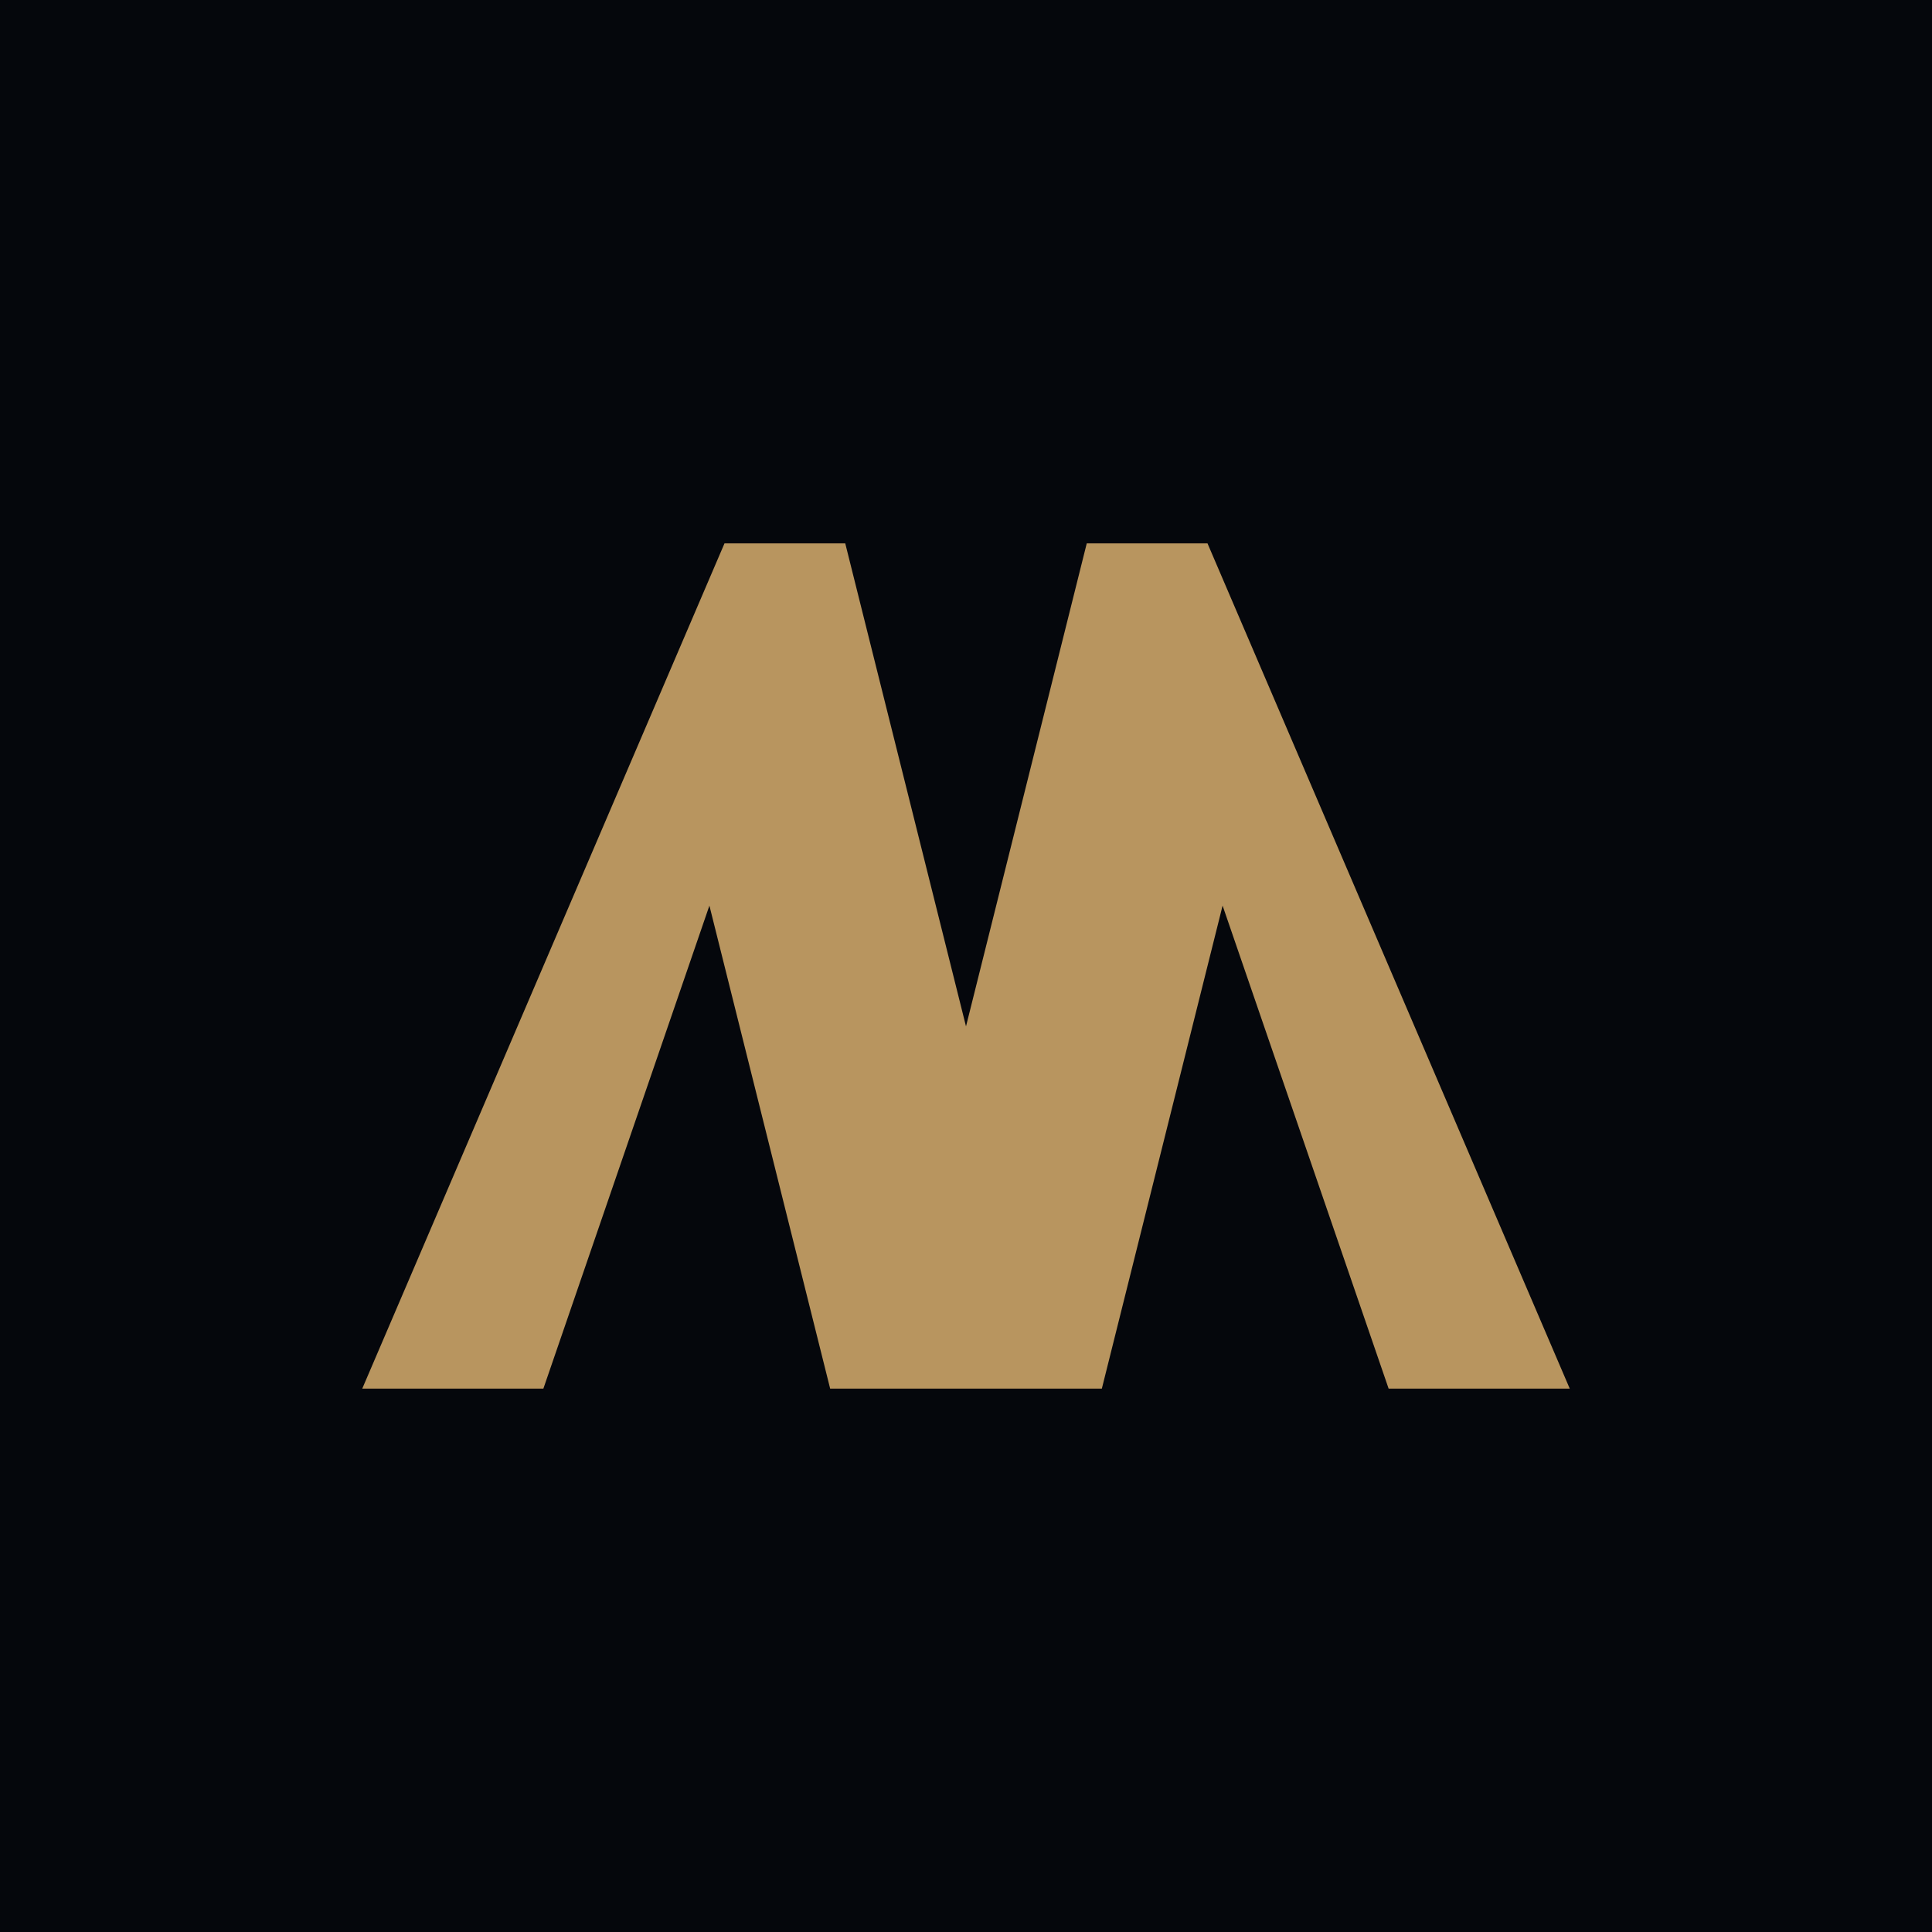
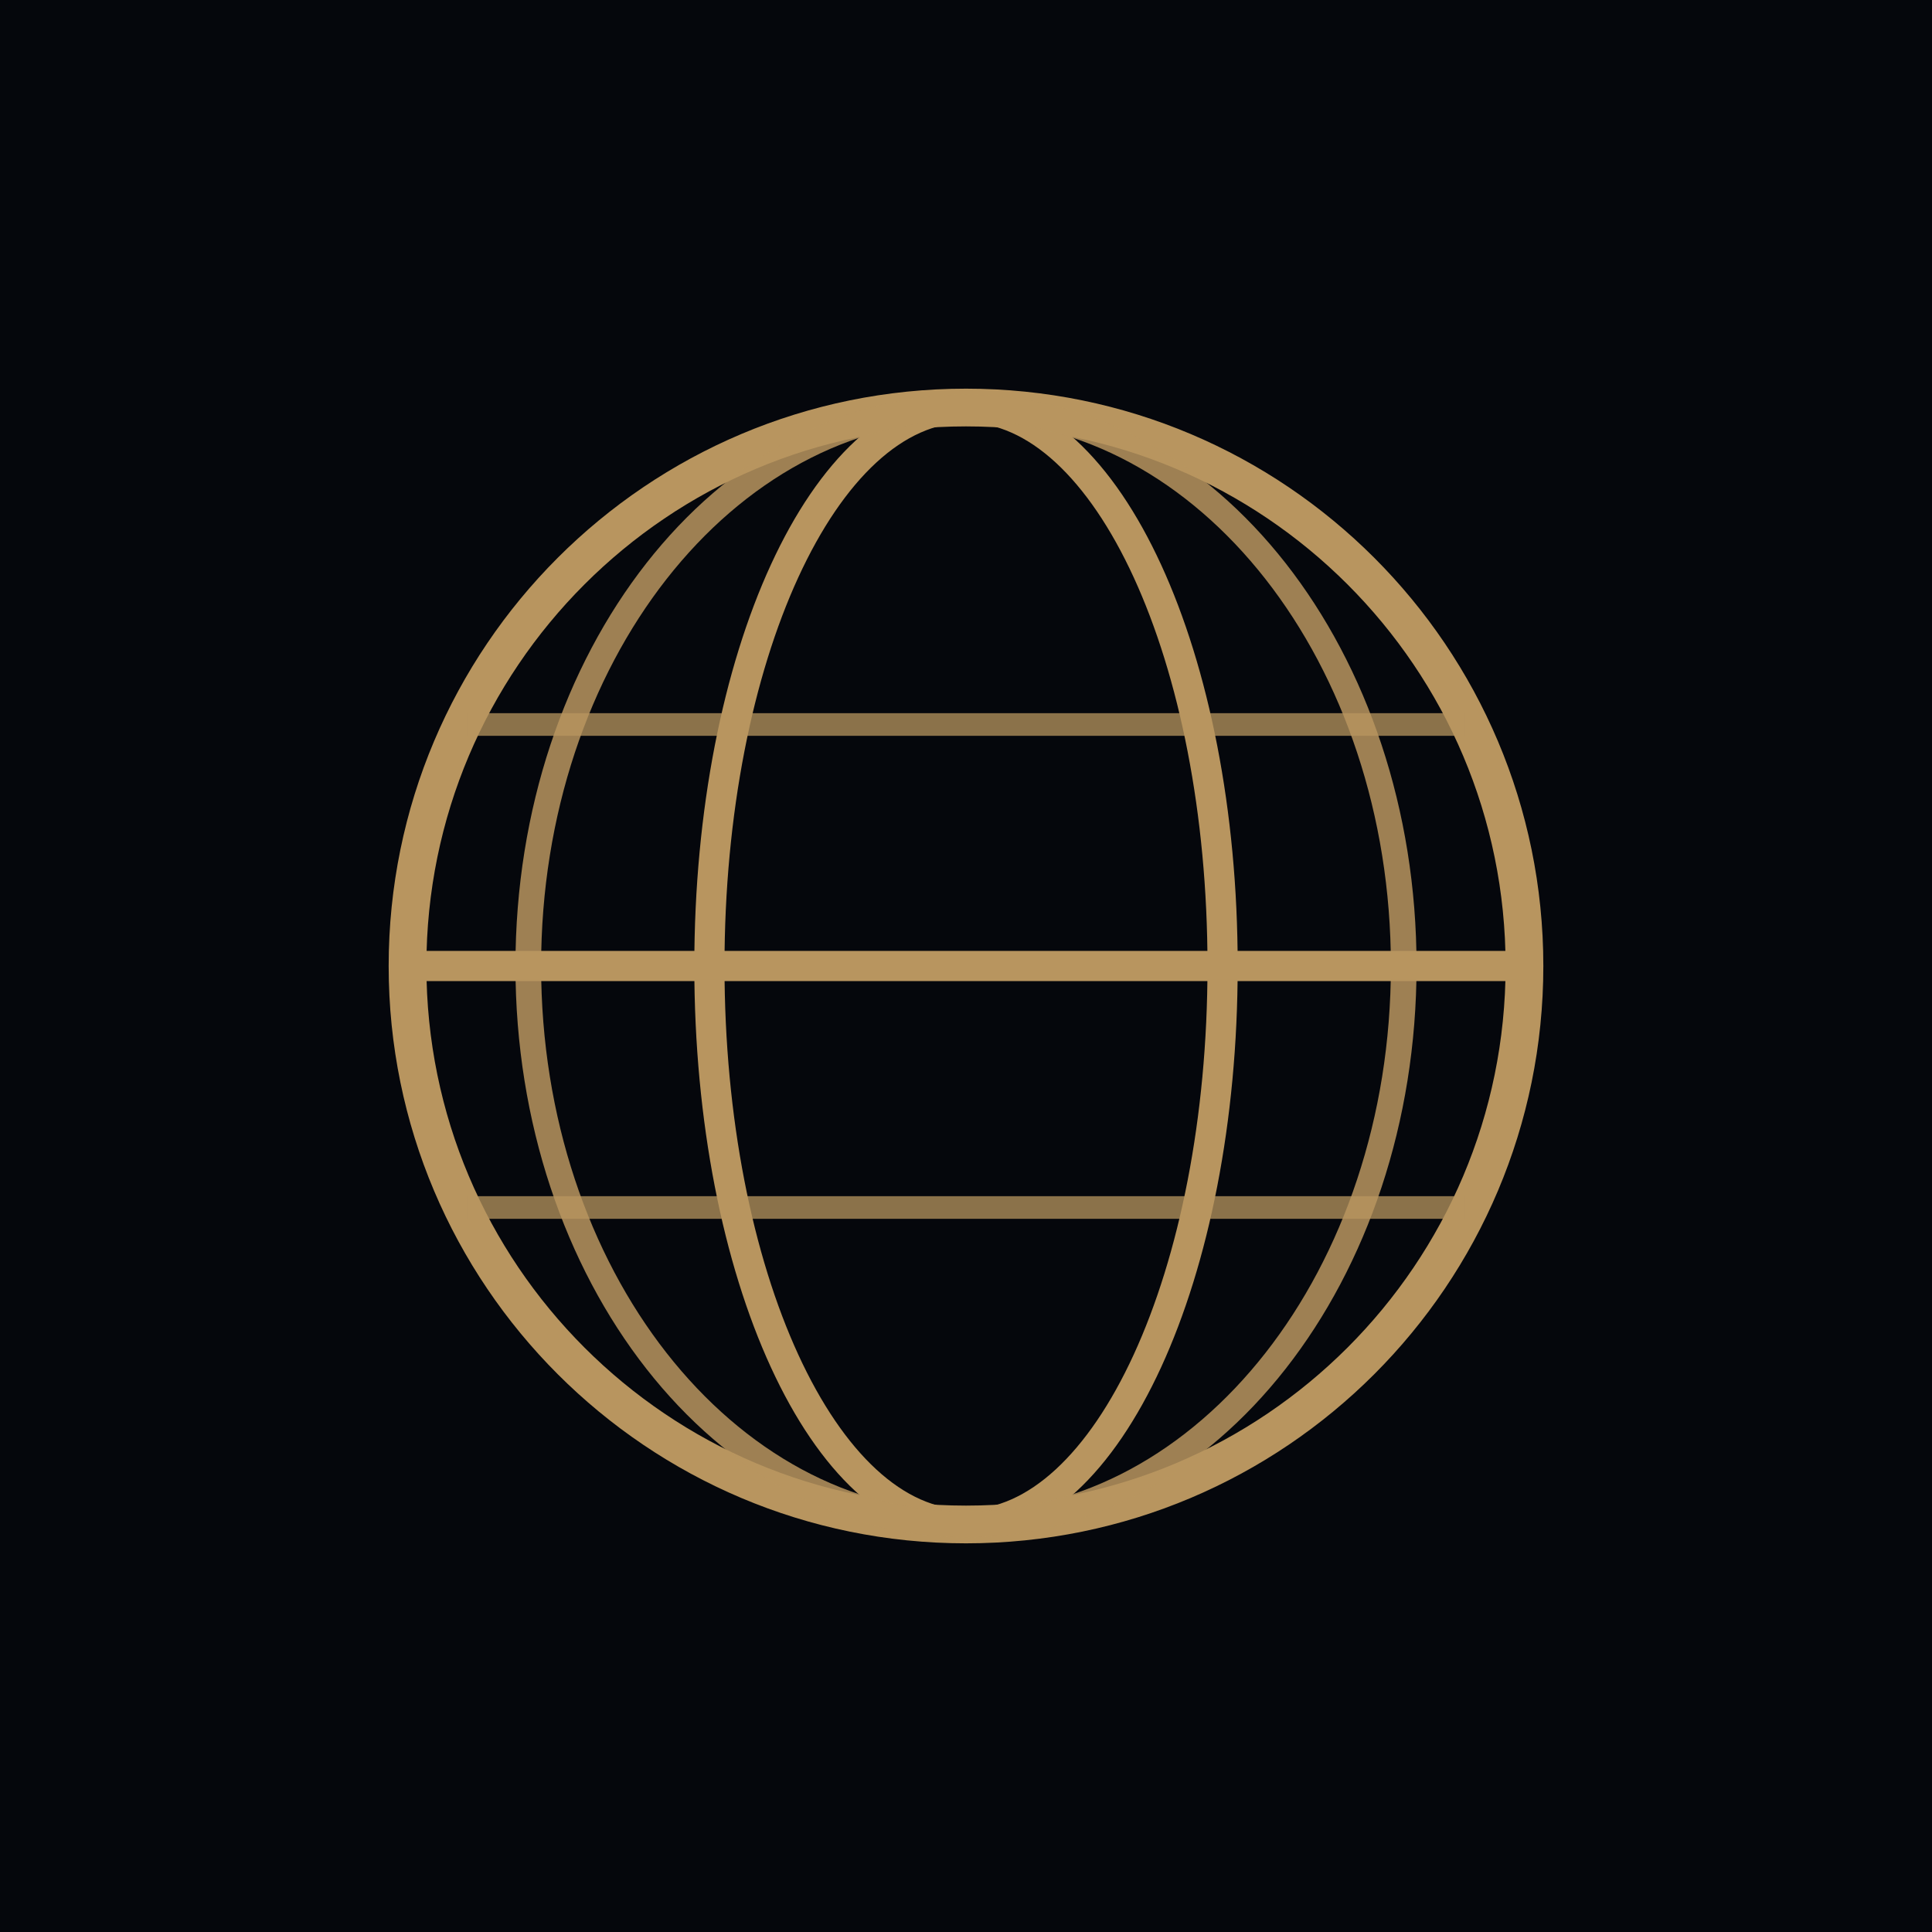
- <svg xmlns="http://www.w3.org/2000/svg" viewBox="0 0 64 64" fill="none">
+ <svg xmlns="http://www.w3.org/2000/svg" viewBox="0 0 64 64" fill="none" aria-hidden="true">
  <rect width="64" height="64" fill="#05070c" />
-   <path d="M12 46 L24 18 H28 L32 34 L36 18 H40 L52 46 H46 L40.5 30 L36.5 46 H27.5 L23.5 30 L18 46 Z" fill="#b8955f" />
+   <circle cx="32" cy="32" r="18.5" stroke="#b8955f" stroke-width="1.25" />
+   <ellipse cx="32" cy="32" rx="8.5" ry="18.5" stroke="#b8955f" stroke-width="1" />
+   <ellipse cx="32" cy="32" rx="14.5" ry="18.5" stroke="#b8955f" stroke-width="0.85" opacity="0.85" />
+   <path d="M14 32 H50" stroke="#b8955f" stroke-width="1" />
+   <path d="M15.5 24 H48.5" stroke="#b8955f" stroke-width="0.75" opacity="0.75" />
+   <path d="M15.5 40 H48.5" stroke="#b8955f" stroke-width="0.75" opacity="0.75" />
</svg>
